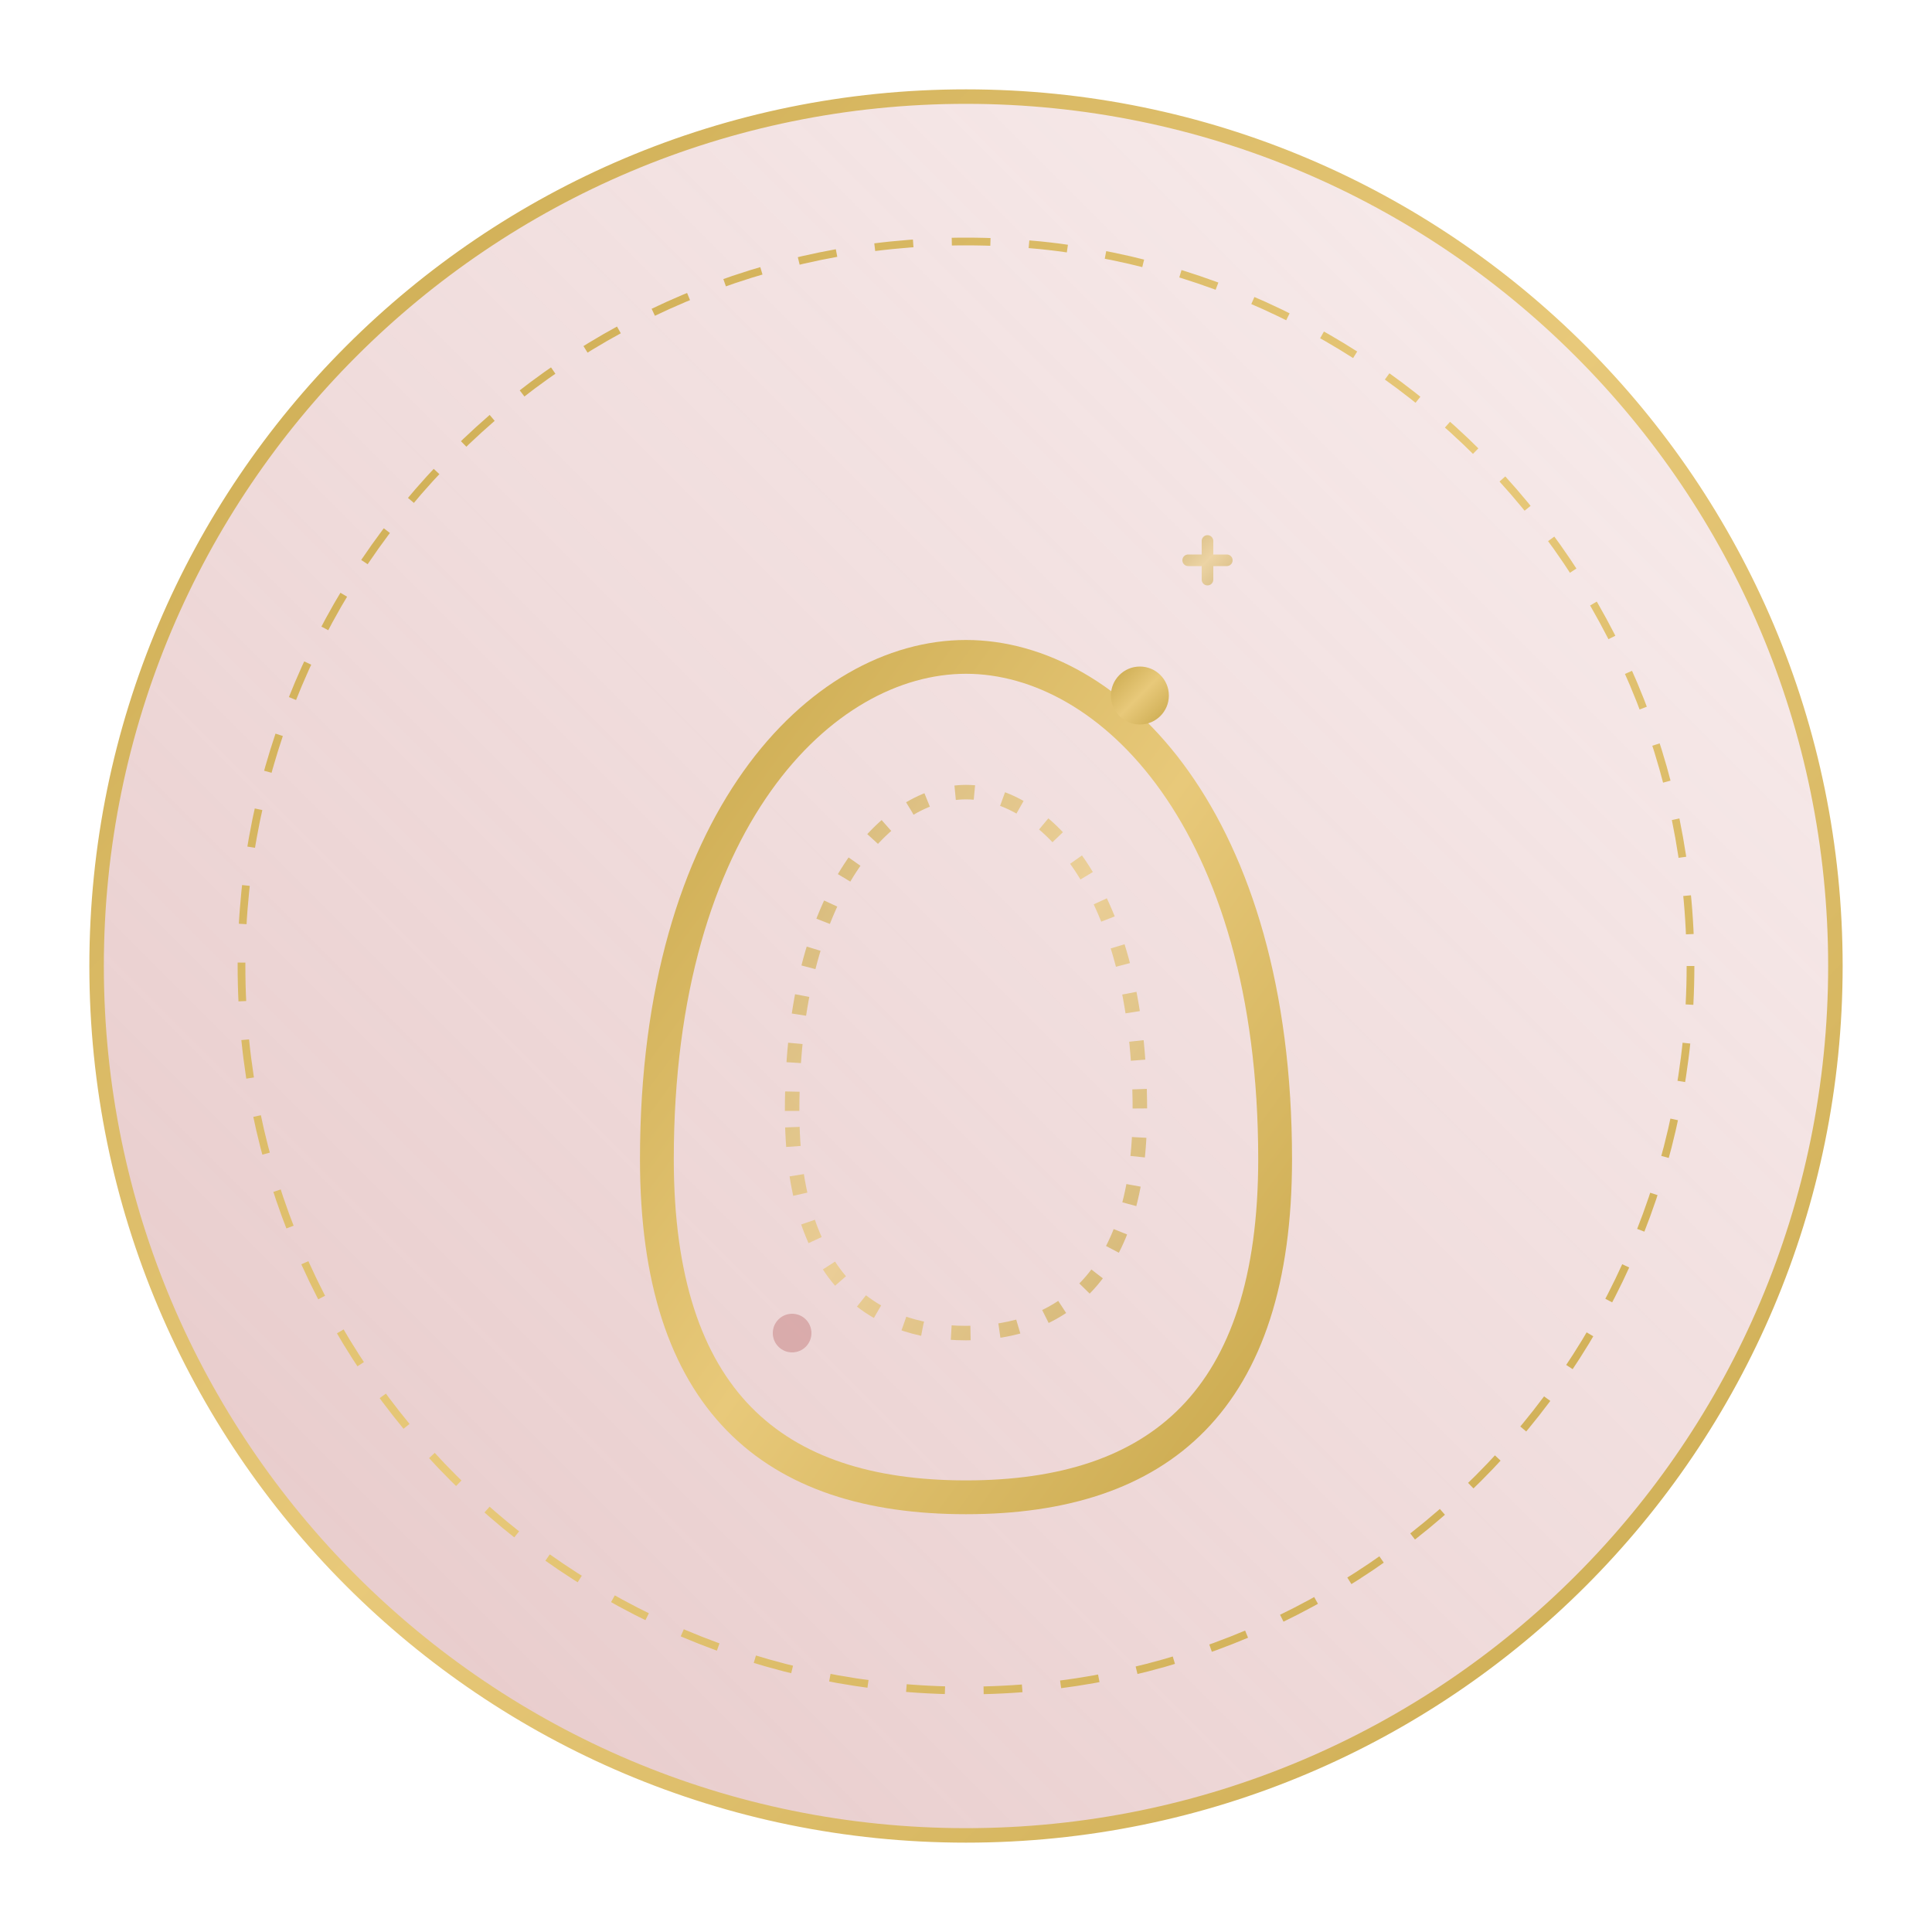
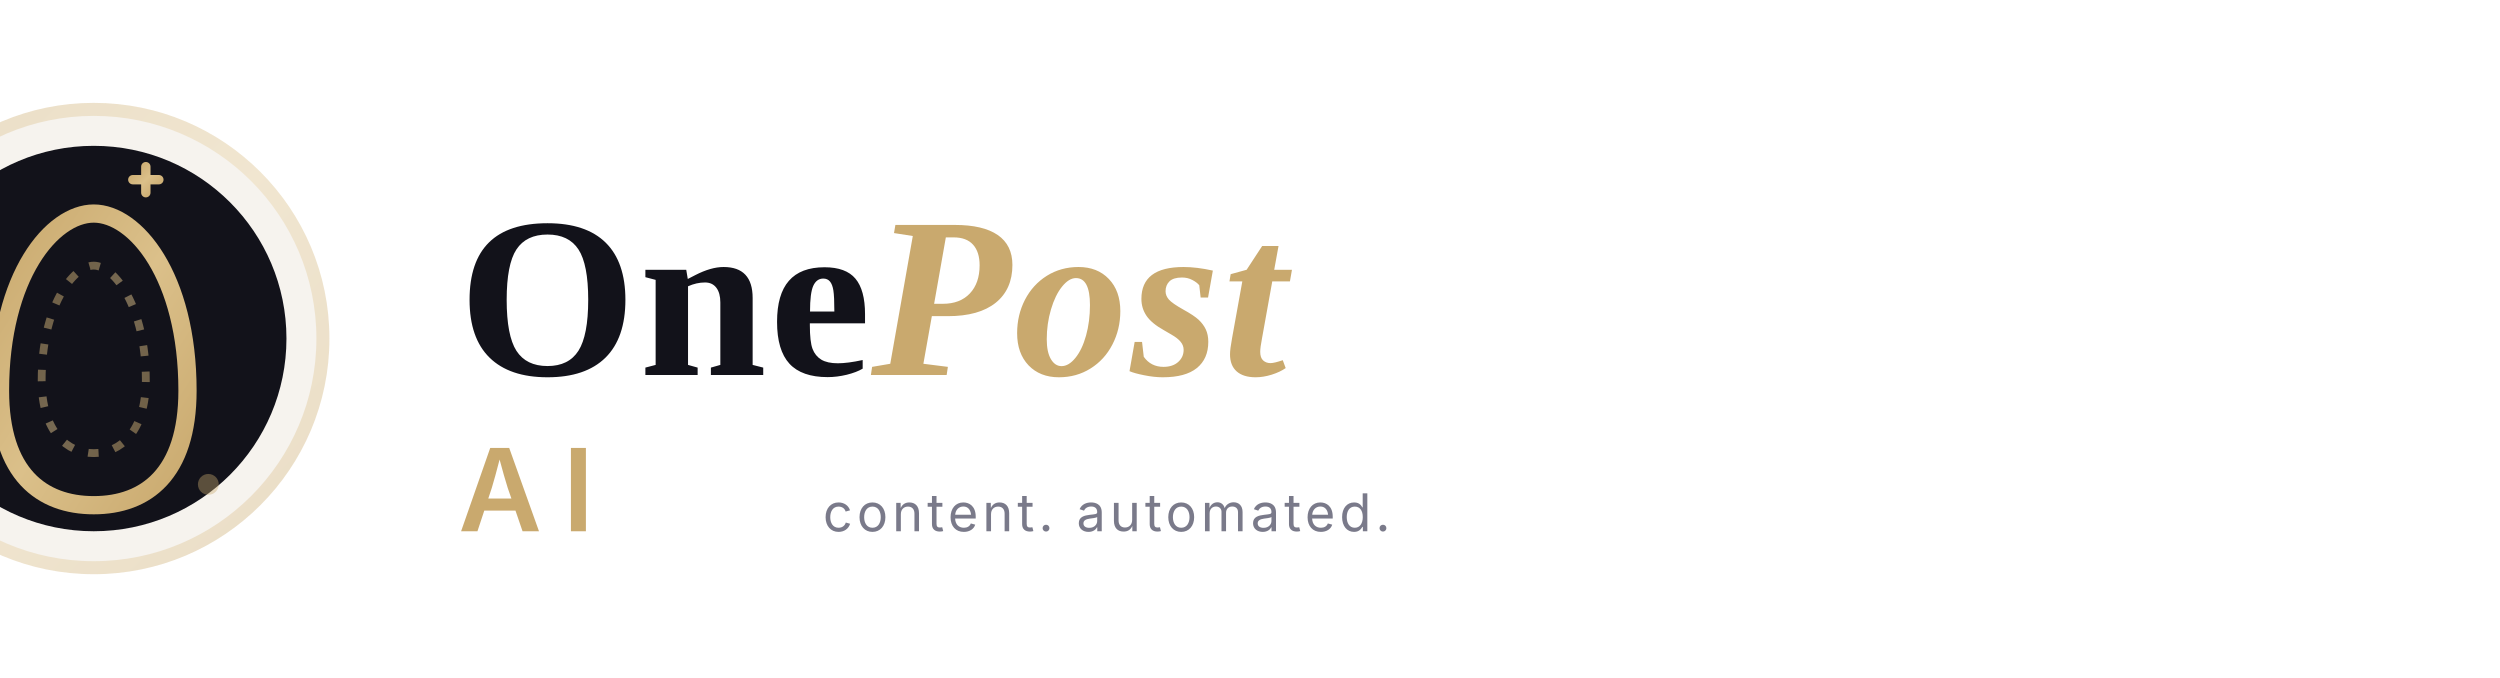
- <svg xmlns="http://www.w3.org/2000/svg" viewBox="0 0 200 200" fill="none">
+ <svg xmlns="http://www.w3.org/2000/svg" viewBox="0 0 480 130" width="480" height="130" fill="none">
  <defs>
    <linearGradient id="goldGrad" x1="0%" y1="0%" x2="100%" y2="100%">
-       <stop offset="0%" stop-color="#c9a84c" />
-       <stop offset="50%" stop-color="#e8c97a" />
-       <stop offset="100%" stop-color="#c9a84c" />
+       <stop offset="0%" stop-color="#c9a96e" />
+       <stop offset="50%" stop-color="#dbc08a" />
+       <stop offset="100%" stop-color="#c9a96e" />
    </linearGradient>
-     <linearGradient id="roseGrad" x1="0%" y1="100%" x2="100%" y2="0%">
-       <stop offset="0%" stop-color="#d4a0a0" stop-opacity="0.6" />
-       <stop offset="100%" stop-color="#e8c4c4" stop-opacity="0.3" />
+     <linearGradient id="darkGrad" x1="0%" y1="0%" x2="100%" y2="100%">
+       <stop offset="0%" stop-color="#12121a" />
+       <stop offset="100%" stop-color="#1e1e2a" />
    </linearGradient>
  </defs>
-   <circle cx="100" cy="100" r="90" fill="url(#roseGrad)" stroke="url(#goldGrad)" stroke-width="1.5" />
-   <circle cx="100" cy="100" r="75" stroke="url(#goldGrad)" stroke-width="0.8" stroke-dasharray="4 4" fill="none" />
-   <path d="M68 120 C68 85, 85 68, 100 68 C115 68, 132 85, 132 120 C132 145, 120 155, 100 155 C80 155, 68 145, 68 120Z" fill="none" stroke="url(#goldGrad)" stroke-width="3.5" />
-   <path d="M82 115 C82 92, 92 82, 100 82 C108 82, 118 92, 118 115 C118 132, 110 138, 100 138 C90 138, 82 132, 82 115Z" fill="none" stroke="url(#goldGrad)" stroke-width="1.5" stroke-dasharray="2 3" opacity="0.7" />
-   <circle cx="118" cy="72" r="3" fill="url(#goldGrad)" />
-   <circle cx="82" cy="138" r="2" fill="#d4a0a0" opacity="0.8" />
-   <path d="M125 60 L125 56 M123 58 L127 58" stroke="url(#goldGrad)" stroke-width="1.2" stroke-linecap="round" opacity="0.6" />
+   <g transform="translate(18, 65)">
+     <circle cx="0" cy="0" r="44" fill="#e8e0d4" stroke="url(#goldGrad)" stroke-width="2.5" opacity="0.4" />
+     <circle cx="0" cy="0" r="37" fill="#12121a" />
+     <path d="M-18 10 C-18 -12, -8 -24, 0 -24 C8 -24, 18 -12, 18 10 C18 26, 10 32, 0 32 C-10 32, -18 26, -18 10Z" stroke="url(#goldGrad)" stroke-width="3.5" fill="none" />
+     <path d="M-10 8 C-10 -6, -4 -14, 0 -14 C4 -14, 10 -6, 10 8 C10 18, 5 22, 0 22 C-5 22, -10 18, -10 8Z" stroke="url(#goldGrad)" stroke-width="1.5" opacity="0.5" stroke-dasharray="2 3" />
+     <path d="M10 -28 L10 -33 M7.5 -30.5 L12.5 -30.5" stroke="url(#goldGrad)" stroke-width="1.8" stroke-linecap="round" />
+     <circle cx="-22" cy="-30" r="2.5" fill="#c9a96e" opacity="0.6" />
+     <circle cx="22" cy="28" r="2" fill="#c9a96e" opacity="0.4" />
+   </g>
+   <g transform="translate(88, 72)">
+     <text x="0" y="0" font-family="'Playfair Display', Georgia, 'Times New Roman', serif" font-size="44" font-weight="700" fill="#12121a" letter-spacing="0.5">
+       One<tspan fill="#c9a96e" font-style="italic">Post</tspan>
+     </text>
+     <text x="0" y="30" font-family="'Inter', -apple-system, BlinkMacSystemFont, sans-serif" font-size="22" font-weight="600" fill="#c9a96e" letter-spacing="4">
+       AI
+     </text>
+     <text x="70" y="30" font-family="'Inter', -apple-system, sans-serif" font-size="10" fill="#7a7a8a" font-weight="400" letter-spacing="0.8">
+       content. automated.
+     </text>
+   </g>
</svg>
